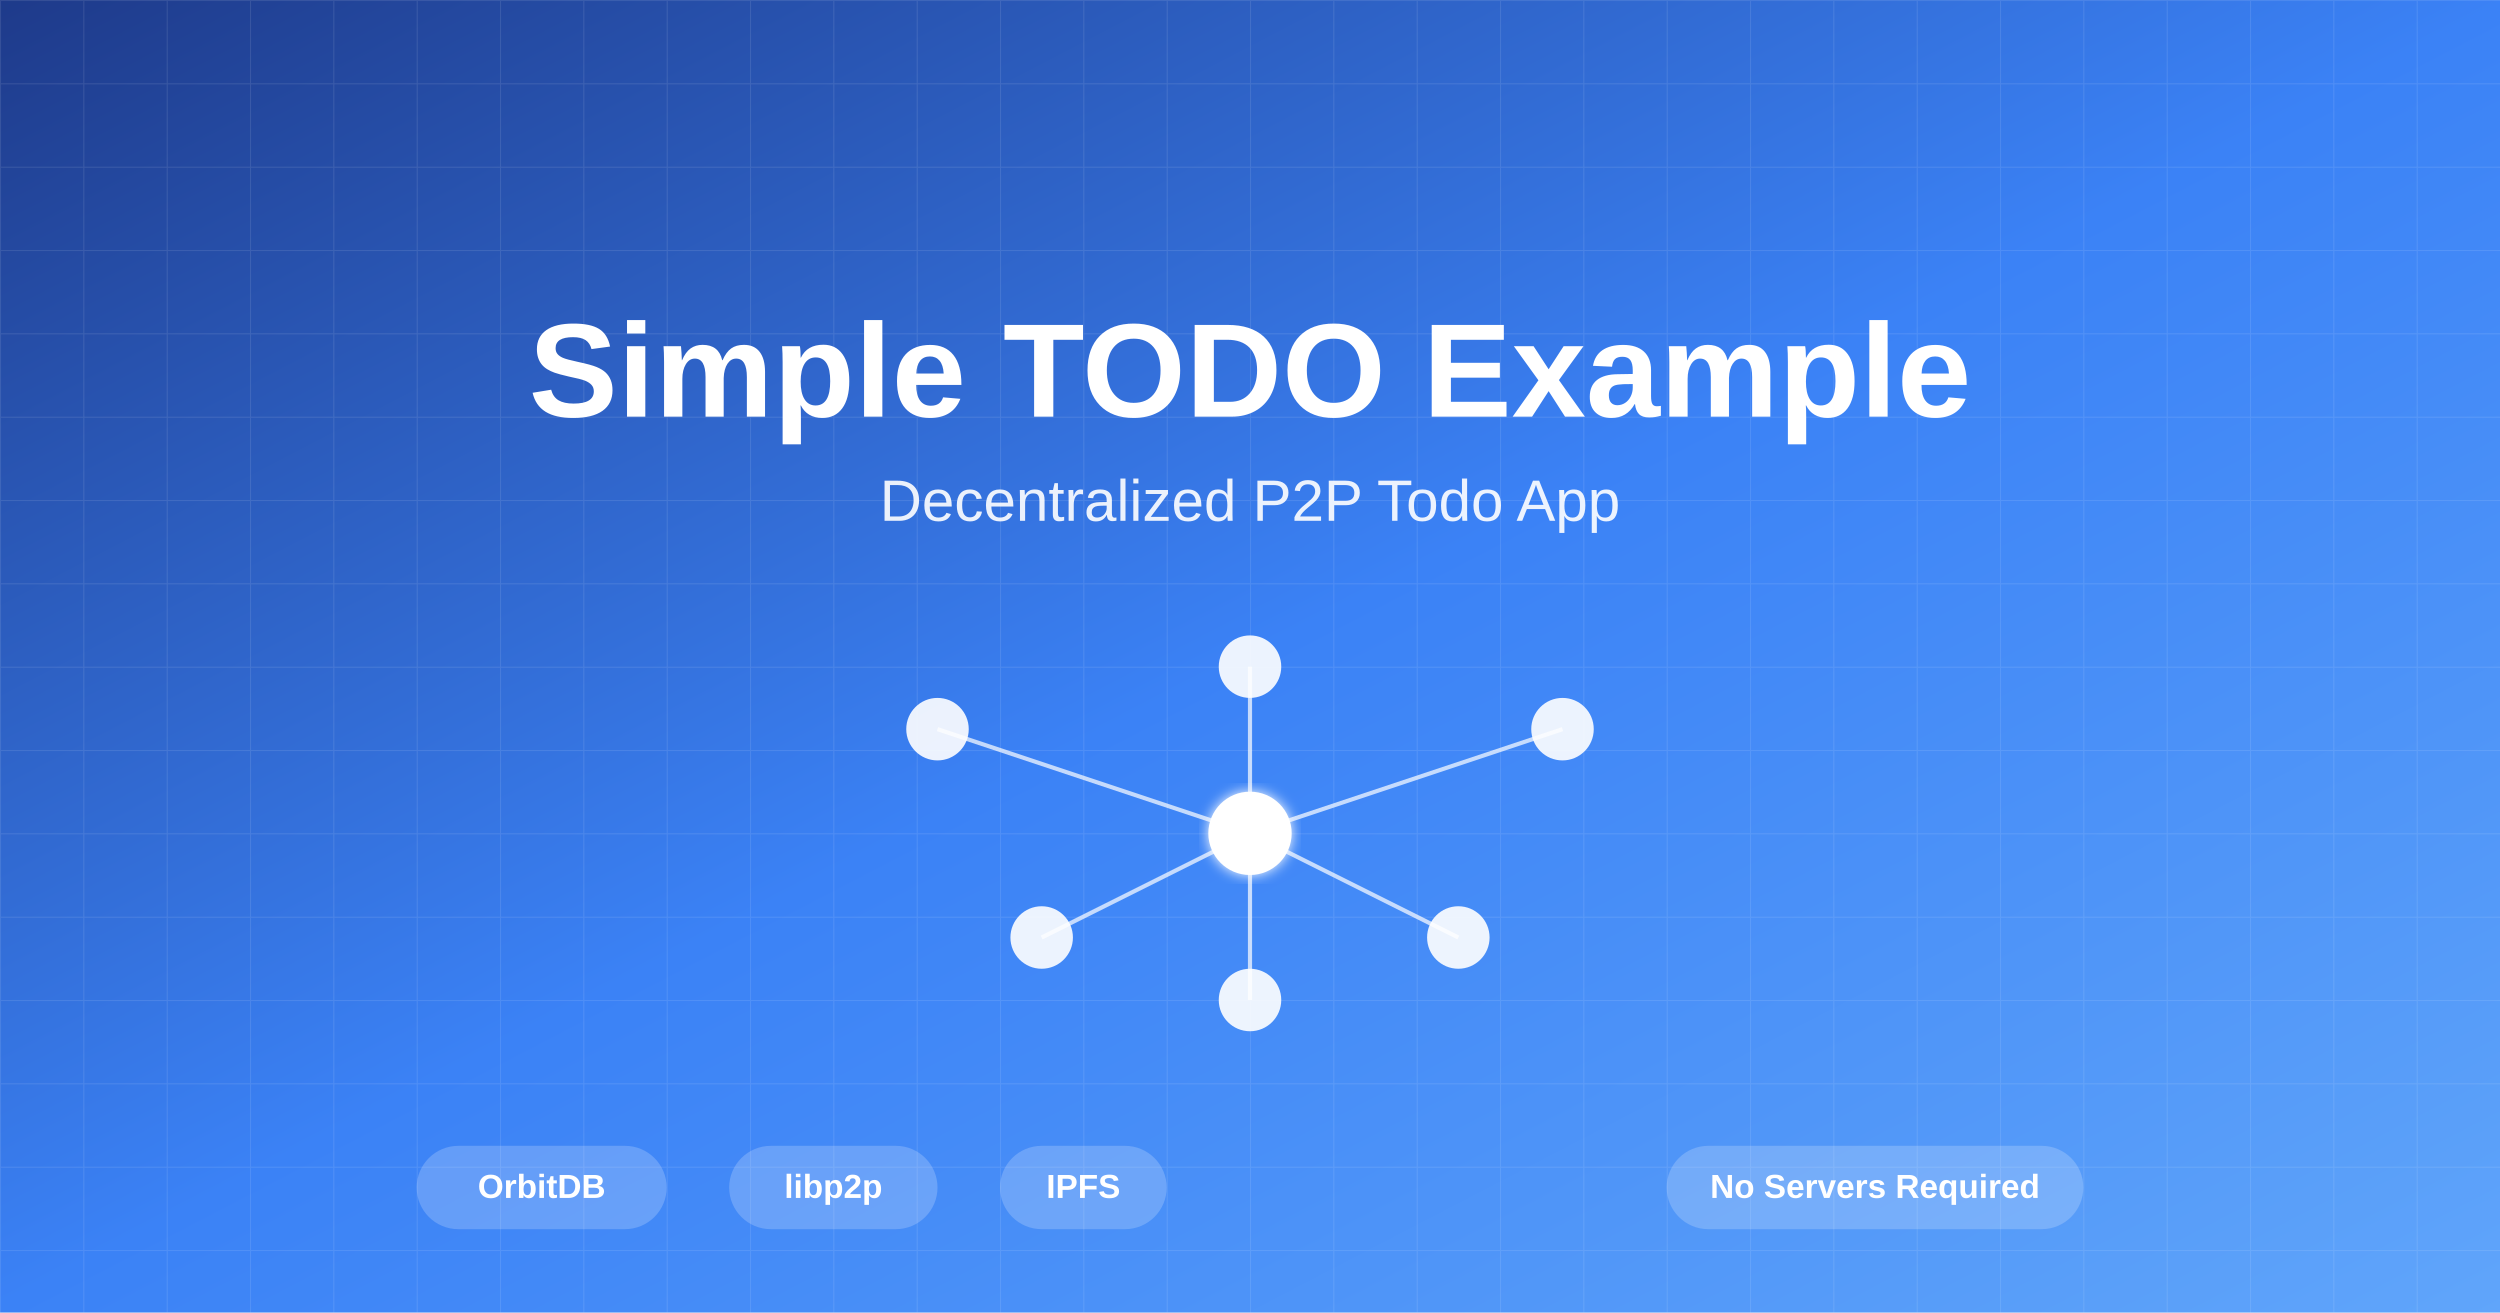
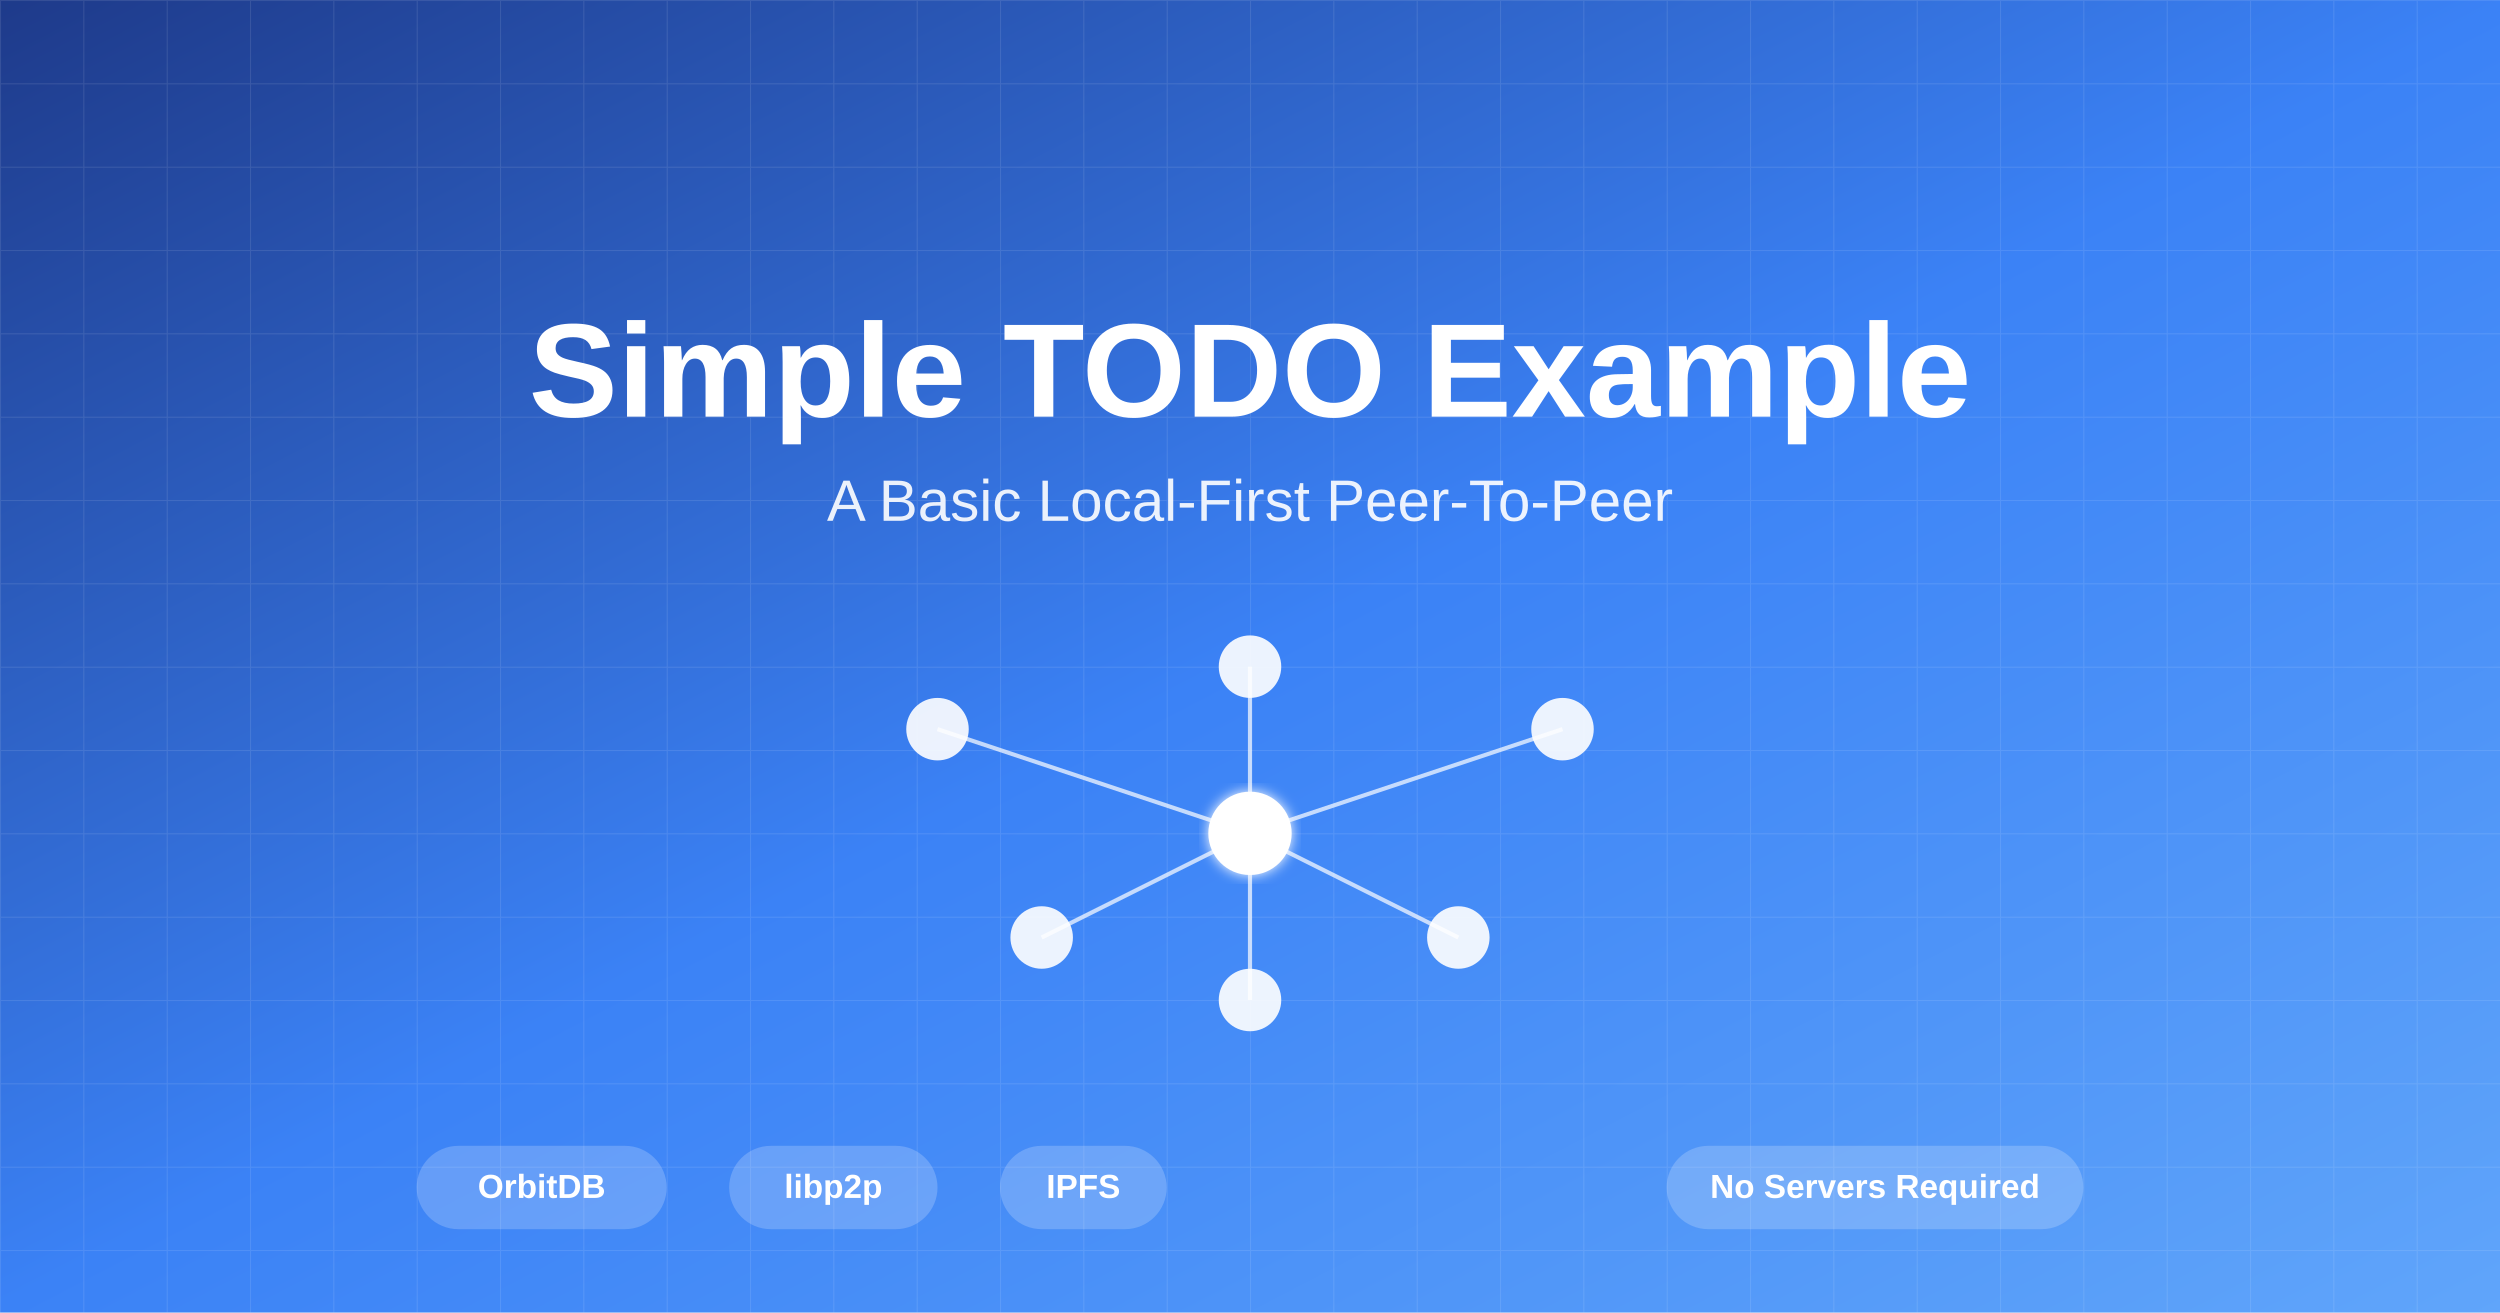
<svg xmlns="http://www.w3.org/2000/svg" viewBox="0 0 1200 630" width="1200" height="630">
  <defs>
    <linearGradient id="bgGradient" x1="0%" y1="0%" x2="100%" y2="100%">
      <stop offset="0%" style="stop-color:#1E3A8A;stop-opacity:1" />
      <stop offset="50%" style="stop-color:#3B82F6;stop-opacity:1" />
      <stop offset="100%" style="stop-color:#60A5FA;stop-opacity:1" />
    </linearGradient>
    <filter id="glow">
      <feGaussianBlur stdDeviation="3" result="coloredBlur" />
      <feMerge>
        <feMergeNode in="coloredBlur" />
        <feMergeNode in="SourceGraphic" />
      </feMerge>
    </filter>
  </defs>
  <rect width="1200" height="630" fill="url(#bgGradient)" />
  <defs>
    <pattern id="grid" width="40" height="40" patternUnits="userSpaceOnUse">
      <path d="M 40 0 L 0 0 0 40" fill="none" stroke="rgba(255,255,255,0.1)" stroke-width="1" />
    </pattern>
  </defs>
  <rect width="1200" height="630" fill="url(#grid)" />
  <text x="600" y="200" text-anchor="middle" fill="white" font-family="Arial, sans-serif" font-size="64" font-weight="bold">
    Simple TODO Example
  </text>
  <text x="600" y="250" text-anchor="middle" fill="rgba(255,255,255,0.9)" font-family="Arial, sans-serif" font-size="28">
-     Decentralized P2P Todo App
+     A Basic Local-First Peer-To-Peer 
  </text>
  <circle cx="600" cy="400" r="20" fill="white" filter="url(#glow)" />
  <circle cx="450" cy="350" r="15" fill="rgba(255,255,255,0.9)" />
  <circle cx="750" cy="350" r="15" fill="rgba(255,255,255,0.9)" />
  <circle cx="500" cy="450" r="15" fill="rgba(255,255,255,0.9)" />
  <circle cx="700" cy="450" r="15" fill="rgba(255,255,255,0.9)" />
  <circle cx="600" cy="320" r="15" fill="rgba(255,255,255,0.9)" />
  <circle cx="600" cy="480" r="15" fill="rgba(255,255,255,0.9)" />
  <line x1="600" y1="400" x2="450" y2="350" stroke="white" stroke-width="2" opacity="0.7" />
  <line x1="600" y1="400" x2="750" y2="350" stroke="white" stroke-width="2" opacity="0.7" />
  <line x1="600" y1="400" x2="500" y2="450" stroke="white" stroke-width="2" opacity="0.7" />
  <line x1="600" y1="400" x2="700" y2="450" stroke="white" stroke-width="2" opacity="0.7" />
  <line x1="600" y1="400" x2="600" y2="320" stroke="white" stroke-width="2" opacity="0.7" />
  <line x1="600" y1="400" x2="600" y2="480" stroke="white" stroke-width="2" opacity="0.7" />
  <rect x="200" y="550" width="120" height="40" rx="20" fill="rgba(255,255,255,0.2)" />
  <text x="260" y="575" text-anchor="middle" fill="white" font-family="Arial, sans-serif" font-size="16" font-weight="bold">OrbitDB</text>
  <rect x="350" y="550" width="100" height="40" rx="20" fill="rgba(255,255,255,0.2)" />
  <text x="400" y="575" text-anchor="middle" fill="white" font-family="Arial, sans-serif" font-size="16" font-weight="bold">libp2p</text>
  <rect x="480" y="550" width="80" height="40" rx="20" fill="rgba(255,255,255,0.2)" />
  <text x="520" y="575" text-anchor="middle" fill="white" font-family="Arial, sans-serif" font-size="16" font-weight="bold">IPFS</text>
  <rect x="800" y="550" width="200" height="40" rx="20" fill="rgba(255,255,255,0.2)" />
  <text x="900" y="575" text-anchor="middle" fill="white" font-family="Arial, sans-serif" font-size="16" font-weight="bold">No Servers Required</text>
</svg>
